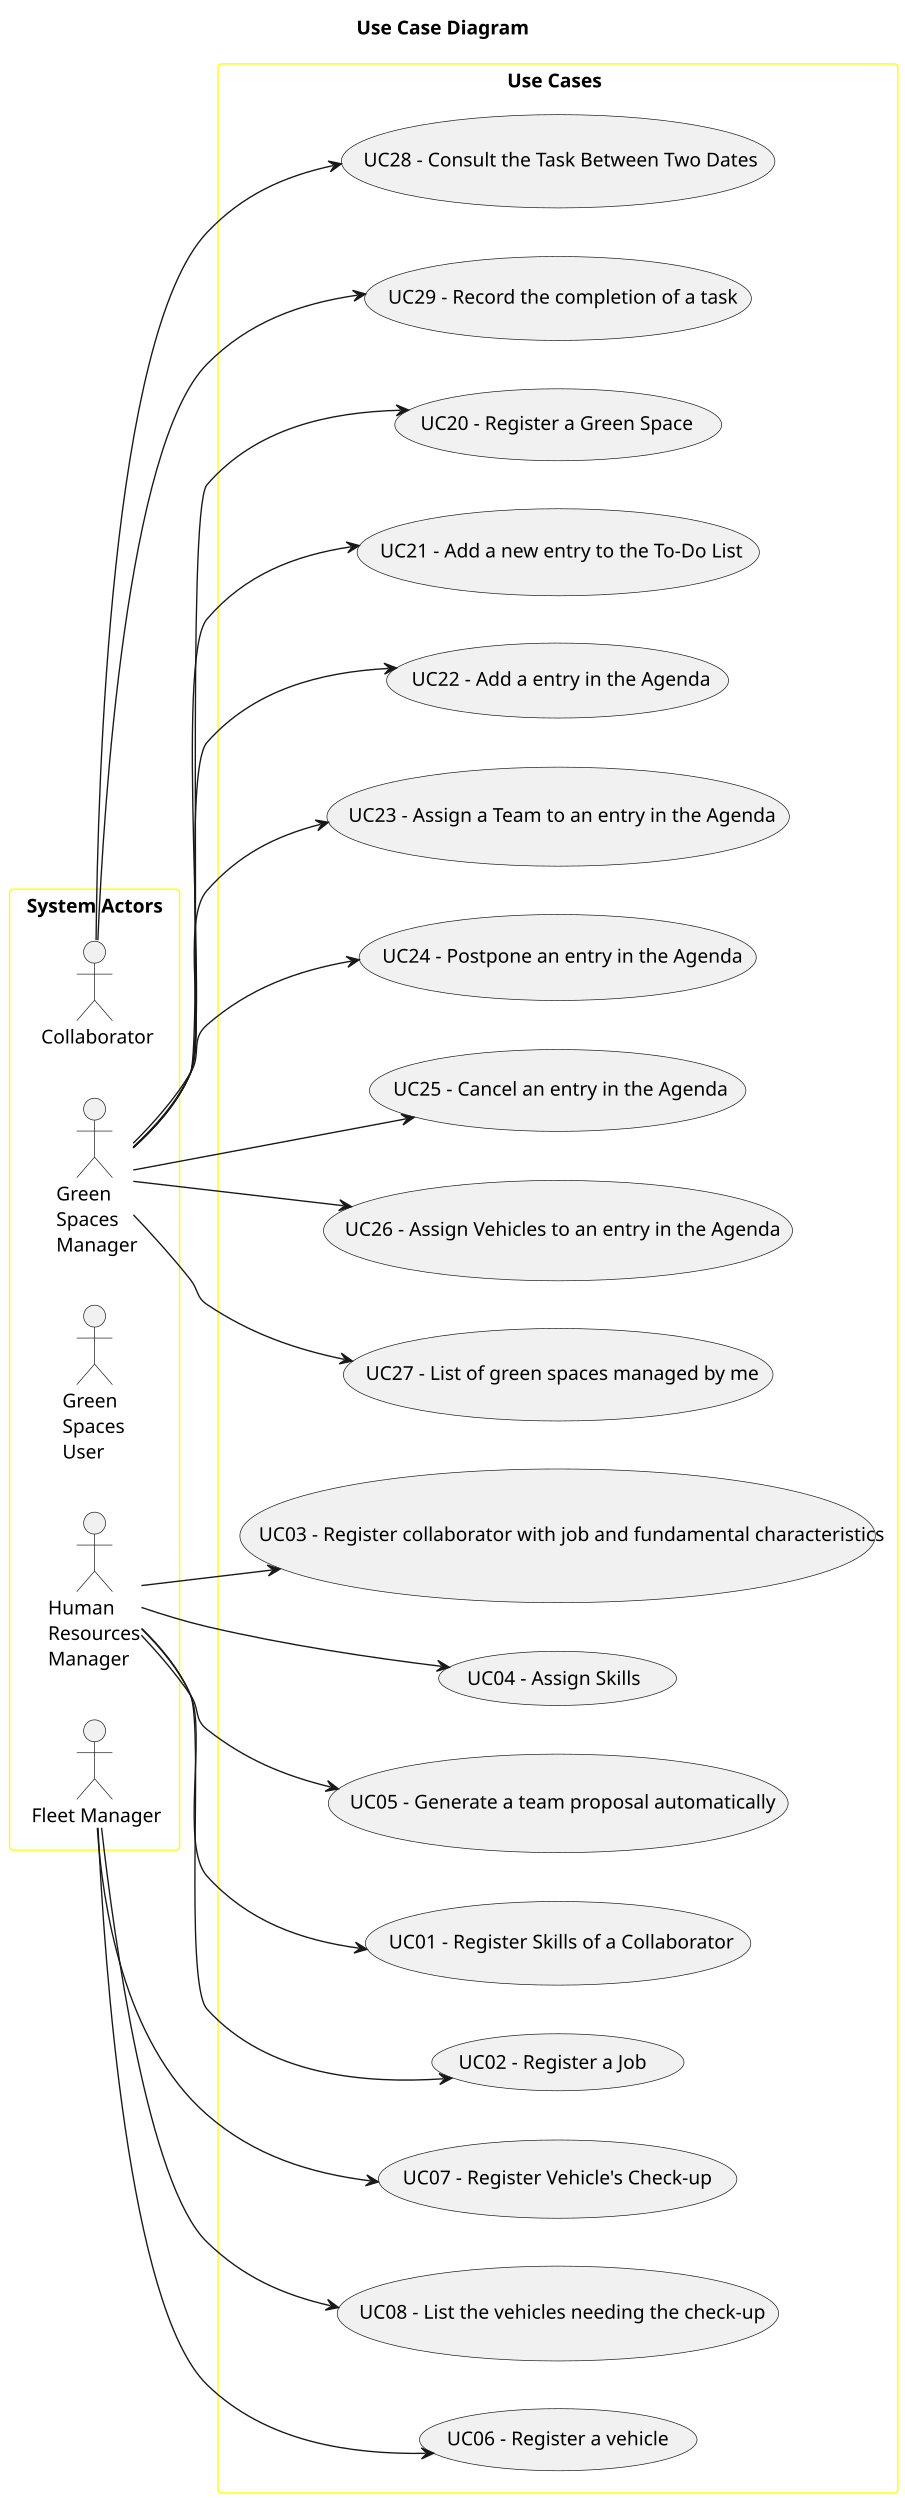
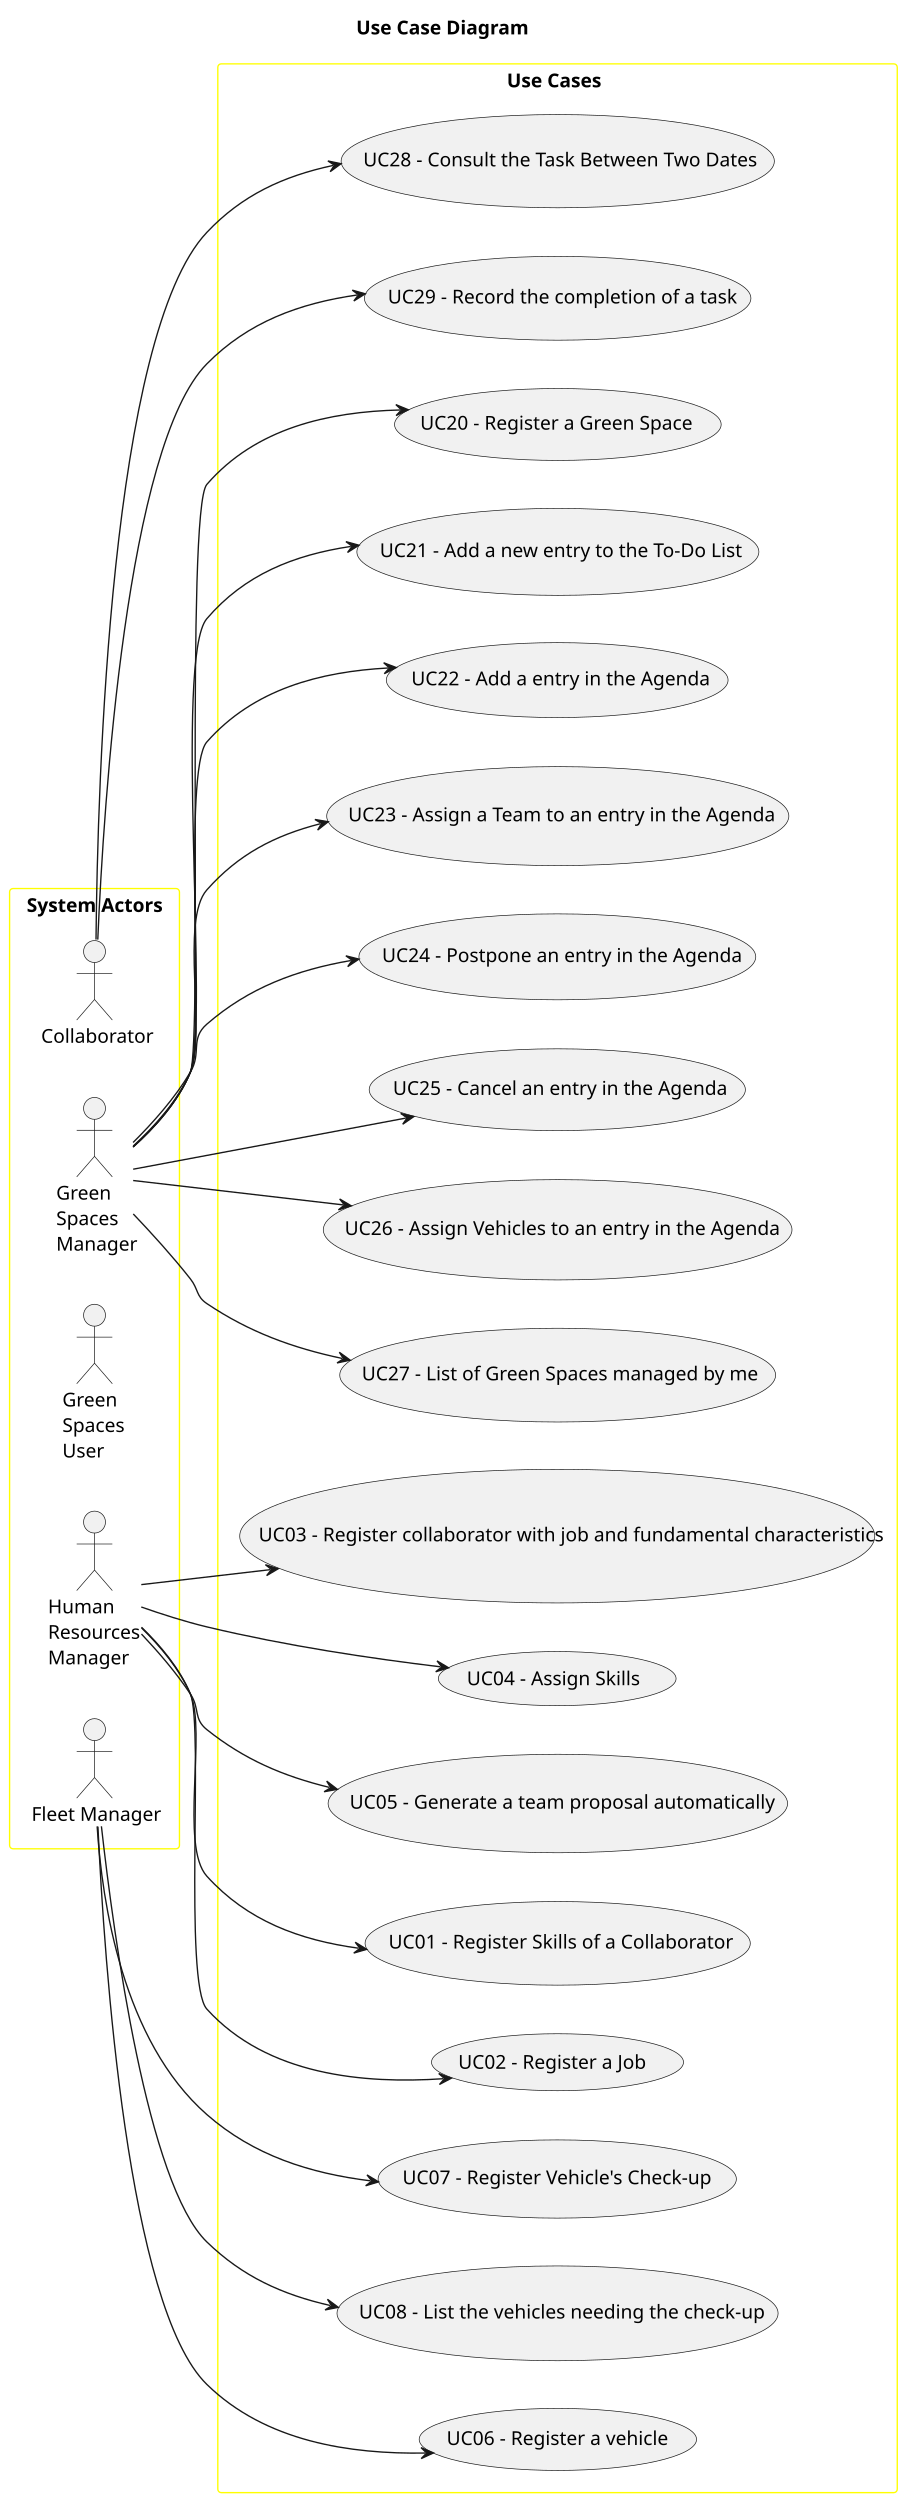
- <svg xmlns="http://www.w3.org/2000/svg" contentStyleType="text/css" height="1459.2px" preserveAspectRatio="none" style="width:528px;height:1459px;background:#FFFFFF;" version="1.1" viewBox="0 0 528 1459" width="528.8px" zoomAndPan="magnify">
+ <svg xmlns="http://www.w3.org/2000/svg" contentStyleType="text/css" height="1460px" preserveAspectRatio="none" style="width:528px;height:1460px;background:#FFFFFF;" version="1.1" viewBox="0 0 528 1460" width="528.8px" zoomAndPan="magnify">
  <defs />
  <g>
    <text fill="#000000" font-family="sans-serif" font-size="11.2" font-weight="bold" lengthAdjust="spacing" textLength="101.6" x="208" y="20.086">Use Case Diagram</text>
    <g id="cluster_actors">
      <rect fill="none" height="560.8" rx="2" ry="2" style="stroke:#FFFF00;stroke-width:0.8;" width="99.2" x="5.6" y="518.897" />
      <text fill="#000000" font-family="sans-serif" font-size="11.2" font-weight="bold" lengthAdjust="spacing" textLength="79.2" x="15.6" y="532.583">System Actors</text>
    </g>
    <g id="cluster_usecases">
-       <rect fill="none" height="1417.6" rx="2" ry="2" style="stroke:#FFFF00;stroke-width:0.8;" width="396.8" x="127.2" y="37.297" />
+       <rect fill="none" height="1418.4" rx="2" ry="2" style="stroke:#FFFF00;stroke-width:0.8;" width="396.8" x="127.2" y="37.297" />
      <text fill="#000000" font-family="sans-serif" font-size="11.2" font-weight="bold" lengthAdjust="spacing" textLength="59.2" x="296" y="50.983">Use Cases</text>
    </g>
    <g id="elem_Collaborator">
      <ellipse cx="55.2" cy="555.697" fill="#F1F1F1" rx="6.4" ry="6.4" style="stroke:#181818;stroke-width:0.4;" />
      <path d="M55.2,562.097 L55.2,583.697 M44.8,568.497 L65.6,568.497 M55.2,583.697 L44.8,595.697 M55.2,583.697 L65.6,595.697 " fill="none" style="stroke:#181818;stroke-width:0.4;" />
      <text fill="#000000" font-family="sans-serif" font-size="11.2" lengthAdjust="spacing" textLength="62.4" x="24" y="608.983">Collaborator</text>
    </g>
    <g id="elem_GSM">
      <ellipse cx="55.2" cy="647.297" fill="#F1F1F1" rx="6.4" ry="6.4" style="stroke:#181818;stroke-width:0.4;" />
      <path d="M55.2,653.697 L55.2,675.297 M44.8,660.097 L65.6,660.097 M55.2,675.297 L44.8,687.297 M55.2,675.297 L65.6,687.297 " fill="none" style="stroke:#181818;stroke-width:0.4;" />
      <text fill="#000000" font-family="sans-serif" font-size="11.2" lengthAdjust="spacing" textLength="32" x="32.8" y="700.583">Green</text>
      <text fill="#000000" font-family="sans-serif" font-size="11.2" lengthAdjust="spacing" textLength="37.6" x="32.8" y="715.48">Spaces</text>
      <text fill="#000000" font-family="sans-serif" font-size="11.2" lengthAdjust="spacing" textLength="44.8" x="32.8" y="730.377">Manager</text>
    </g>
    <g id="elem_GSU">
      <ellipse cx="55.2" cy="768.097" fill="#F1F1F1" rx="6.4" ry="6.4" style="stroke:#181818;stroke-width:0.4;" />
      <path d="M55.2,774.497 L55.2,796.097 M44.8,780.897 L65.6,780.897 M55.2,796.097 L44.8,808.097 M55.2,796.097 L65.6,808.097 " fill="none" style="stroke:#181818;stroke-width:0.4;" />
      <text fill="#000000" font-family="sans-serif" font-size="11.2" lengthAdjust="spacing" textLength="32" x="36.4" y="821.383">Green</text>
      <text fill="#000000" font-family="sans-serif" font-size="11.2" lengthAdjust="spacing" textLength="37.6" x="36.4" y="836.28">Spaces</text>
      <text fill="#000000" font-family="sans-serif" font-size="11.2" lengthAdjust="spacing" textLength="23.2" x="36.4" y="851.177">User</text>
    </g>
    <g id="elem_HRM">
      <ellipse cx="55.2" cy="888.897" fill="#F1F1F1" rx="6.4" ry="6.4" style="stroke:#181818;stroke-width:0.4;" />
      <path d="M55.2,895.297 L55.2,916.897 M44.8,901.697 L65.6,901.697 M55.2,916.897 L44.8,928.897 M55.2,916.897 L65.6,928.897 " fill="none" style="stroke:#181818;stroke-width:0.4;" />
      <text fill="#000000" font-family="sans-serif" font-size="11.2" lengthAdjust="spacing" textLength="35.2" x="28" y="942.183">Human</text>
      <text fill="#000000" font-family="sans-serif" font-size="11.2" lengthAdjust="spacing" textLength="54.4" x="28" y="957.08">Resources</text>
      <text fill="#000000" font-family="sans-serif" font-size="11.2" lengthAdjust="spacing" textLength="44.8" x="28" y="971.977">Manager</text>
    </g>
    <g id="elem_FM">
      <ellipse cx="55.2" cy="1010.097" fill="#F1F1F1" rx="6.4" ry="6.4" style="stroke:#181818;stroke-width:0.4;" />
      <path d="M55.2,1016.497 L55.2,1038.097 M44.8,1022.897 L65.6,1022.897 M55.2,1038.097 L44.8,1050.097 M55.2,1038.097 L65.6,1050.097 " fill="none" style="stroke:#181818;stroke-width:0.4;" />
      <text fill="#000000" font-family="sans-serif" font-size="11.2" lengthAdjust="spacing" textLength="73.6" x="18.4" y="1063.383">Fleet Manager</text>
    </g>
    <g id="elem_UC01">
-       <ellipse cx="325.691" cy="1134.115" fill="#F1F1F1" rx="112.491" ry="24.418" style="stroke:#181818;stroke-width:0.4;" />
-       <text fill="#000000" font-family="sans-serif" font-size="11.2" lengthAdjust="spacing" textLength="197.6" x="226.891" y="1137.152">UC01 - Register Skills of a Collaborator</text>
+       <ellipse cx="325.691" cy="1134.915" fill="#F1F1F1" rx="112.491" ry="24.418" style="stroke:#181818;stroke-width:0.4;" />
+       <text fill="#000000" font-family="sans-serif" font-size="11.2" lengthAdjust="spacing" textLength="197.6" x="226.891" y="1137.953">UC01 - Register Skills of a Collaborator</text>
    </g>
    <g id="elem_UC02">
-       <ellipse cx="325.584" cy="1203.534" fill="#F1F1F1" rx="73.584" ry="16.637" style="stroke:#181818;stroke-width:0.4;" />
-       <text fill="#000000" font-family="sans-serif" font-size="11.2" lengthAdjust="spacing" textLength="111.2" x="267.584" y="1207.377">UC02 - Register a Job</text>
+       <ellipse cx="325.584" cy="1204.334" fill="#F1F1F1" rx="73.584" ry="16.637" style="stroke:#181818;stroke-width:0.4;" />
+       <text fill="#000000" font-family="sans-serif" font-size="11.2" lengthAdjust="spacing" textLength="111.2" x="267.584" y="1208.177">UC02 - Register a Job</text>
    </g>
    <g id="elem_UC03">
-       <ellipse cx="325.429" cy="896.303" fill="#F1F1F1" rx="185.429" ry="39.006" style="stroke:#181818;stroke-width:0.4;" />
-       <text fill="#000000" font-family="sans-serif" font-size="11.2" lengthAdjust="spacing" textLength="348.8" x="151.029" y="899.34">UC03 - Register collaborator with job and fundamental characteristics</text>
+       <ellipse cx="325.429" cy="897.103" fill="#F1F1F1" rx="185.429" ry="39.006" style="stroke:#181818;stroke-width:0.4;" />
+       <text fill="#000000" font-family="sans-serif" font-size="11.2" lengthAdjust="spacing" textLength="348.8" x="151.029" y="900.14">UC03 - Register collaborator with job and fundamental characteristics</text>
    </g>
    <g id="elem_UC04">
-       <ellipse cx="325.415" cy="979.5" fill="#F1F1F1" rx="69.415" ry="15.803" style="stroke:#181818;stroke-width:0.4;" />
-       <text fill="#000000" font-family="sans-serif" font-size="11.2" lengthAdjust="spacing" textLength="100.8" x="272.615" y="983.343">UC04 - Assign Skills</text>
+       <ellipse cx="325.415" cy="980.3" fill="#F1F1F1" rx="69.415" ry="15.803" style="stroke:#181818;stroke-width:0.4;" />
+       <text fill="#000000" font-family="sans-serif" font-size="11.2" lengthAdjust="spacing" textLength="100.8" x="272.615" y="984.143">UC04 - Assign Skills</text>
    </g>
    <g id="elem_UC05">
-       <ellipse cx="325.772" cy="1052.451" fill="#F1F1F1" rx="134.172" ry="28.755" style="stroke:#181818;stroke-width:0.4;" />
-       <text fill="#000000" font-family="sans-serif" font-size="11.2" lengthAdjust="spacing" textLength="240" x="204.172" y="1055.489">UC05 - Generate a team proposal automatically</text>
+       <ellipse cx="325.772" cy="1053.251" fill="#F1F1F1" rx="134.172" ry="28.755" style="stroke:#181818;stroke-width:0.4;" />
+       <text fill="#000000" font-family="sans-serif" font-size="11.2" lengthAdjust="spacing" textLength="240" x="204.172" y="1056.289">UC05 - Generate a team proposal automatically</text>
    </g>
    <g id="elem_UC06">
-       <ellipse cx="325.795" cy="1423.816" fill="#F1F1F1" rx="80.995" ry="18.119" style="stroke:#181818;stroke-width:0.4;" />
-       <text fill="#000000" font-family="sans-serif" font-size="11.2" lengthAdjust="spacing" textLength="128.8" x="260.8" y="1427.075">UC06 - Register a vehicle</text>
+       <ellipse cx="325.795" cy="1424.616" fill="#F1F1F1" rx="80.995" ry="18.119" style="stroke:#181818;stroke-width:0.4;" />
+       <text fill="#000000" font-family="sans-serif" font-size="11.2" lengthAdjust="spacing" textLength="128.8" x="260.8" y="1427.875">UC06 - Register a vehicle</text>
    </g>
    <g id="elem_UC07">
-       <ellipse cx="325.425" cy="1271.742" fill="#F1F1F1" rx="104.625" ry="22.845" style="stroke:#181818;stroke-width:0.4;" />
-       <text fill="#000000" font-family="sans-serif" font-size="11.2" lengthAdjust="spacing" textLength="180.8" x="235.025" y="1274.779">UC07 - Register Vehicle's Check-up</text>
+       <ellipse cx="325.425" cy="1272.542" fill="#F1F1F1" rx="104.625" ry="22.845" style="stroke:#181818;stroke-width:0.4;" />
+       <text fill="#000000" font-family="sans-serif" font-size="11.2" lengthAdjust="spacing" textLength="180.8" x="235.025" y="1275.579">UC07 - Register Vehicle's Check-up</text>
    </g>
    <g id="elem_UC08">
-       <ellipse cx="325.611" cy="1350.179" fill="#F1F1F1" rx="128.81" ry="27.682" style="stroke:#181818;stroke-width:0.4;" />
-       <text fill="#000000" font-family="sans-serif" font-size="11.2" lengthAdjust="spacing" textLength="232" x="209.611" y="1353.216">UC08 - List the vehicles needing the check-up</text>
+       <ellipse cx="325.611" cy="1350.979" fill="#F1F1F1" rx="128.81" ry="27.682" style="stroke:#181818;stroke-width:0.4;" />
+       <text fill="#000000" font-family="sans-serif" font-size="11.2" lengthAdjust="spacing" textLength="232" x="209.611" y="1354.016">UC08 - List the vehicles needing the check-up</text>
    </g>
    <g id="elem_UC20">
      <ellipse cx="325.784" cy="247.894" fill="#F1F1F1" rx="95.384" ry="20.997" style="stroke:#181818;stroke-width:0.4;" />
      <text fill="#000000" font-family="sans-serif" font-size="11.2" lengthAdjust="spacing" textLength="160.8" x="245.384" y="250.931">UC20 - Register a Green Space</text>
    </g>
    <g id="elem_UC21">
      <ellipse cx="325.798" cy="322.296" fill="#F1F1F1" rx="117.397" ry="25.399" style="stroke:#181818;stroke-width:0.4;" />
      <text fill="#000000" font-family="sans-serif" font-size="11.2" lengthAdjust="spacing" textLength="208" x="221.798" y="325.334">UC21 - Add a new entry to the To-Do List</text>
    </g>
    <g id="elem_UC22">
      <ellipse cx="325.401" cy="397.177" fill="#F1F1F1" rx="99.801" ry="21.88" style="stroke:#181818;stroke-width:0.4;" />
      <text fill="#000000" font-family="sans-serif" font-size="11.2" lengthAdjust="spacing" textLength="170.4" x="240.201" y="400.215">UC22 - Add a entry in the Agenda</text>
    </g>
    <g id="elem_UC23">
      <ellipse cx="325.74" cy="476.605" fill="#F1F1F1" rx="134.94" ry="28.908" style="stroke:#181818;stroke-width:0.4;" />
      <text fill="#000000" font-family="sans-serif" font-size="11.2" lengthAdjust="spacing" textLength="244.8" x="203.34" y="479.642">UC23 - Assign a Team to an entry in the Agenda</text>
    </g>
    <g id="elem_UC24">
      <ellipse cx="325.485" cy="558.794" fill="#F1F1F1" rx="115.885" ry="25.097" style="stroke:#181818;stroke-width:0.4;" />
      <text fill="#000000" font-family="sans-serif" font-size="11.2" lengthAdjust="spacing" textLength="204.8" x="223.085" y="561.831">UC24 - Postpone an entry in the Agenda</text>
    </g>
    <g id="elem_UC25">
      <ellipse cx="325.46" cy="636.389" fill="#F1F1F1" rx="109.86" ry="23.892" style="stroke:#181818;stroke-width:0.4;" />
      <text fill="#000000" font-family="sans-serif" font-size="11.2" lengthAdjust="spacing" textLength="192" x="229.46" y="639.426">UC25 - Cancel an entry in the Agenda</text>
    </g>
    <g id="elem_UC26">
      <ellipse cx="325.661" cy="718.189" fill="#F1F1F1" rx="136.861" ry="29.292" style="stroke:#181818;stroke-width:0.4;" />
      <text fill="#000000" font-family="sans-serif" font-size="11.2" lengthAdjust="spacing" textLength="248.8" x="201.261" y="721.226">UC26 - Assign Vehicles to an entry in the Agenda</text>
    </g>
    <g id="elem_UC27">
-       <ellipse cx="325.775" cy="802.292" fill="#F1F1F1" rx="125.375" ry="26.995" style="stroke:#181818;stroke-width:0.4;" />
-       <text fill="#000000" font-family="sans-serif" font-size="11.2" lengthAdjust="spacing" textLength="224.8" x="213.375" y="805.329">UC27 - List of green spaces managed by me</text>
+       <ellipse cx="325.682" cy="803.073" fill="#F1F1F1" rx="127.282" ry="27.377" style="stroke:#181818;stroke-width:0.4;" />
+       <text fill="#000000" font-family="sans-serif" font-size="11.2" lengthAdjust="spacing" textLength="228.8" x="211.282" y="806.111">UC27 - List of Green Spaces managed by me</text>
    </g>
    <g id="elem_UC28">
      <ellipse cx="325.719" cy="94.121" fill="#F1F1F1" rx="126.519" ry="27.224" style="stroke:#181818;stroke-width:0.4;" />
      <text fill="#000000" font-family="sans-serif" font-size="11.2" lengthAdjust="spacing" textLength="227.2" x="212.119" y="97.158">UC28 - Consult the Task Between Two Dates</text>
    </g>
    <g id="elem_UC29">
      <ellipse cx="325.667" cy="174.19" fill="#F1F1F1" rx="112.867" ry="24.493" style="stroke:#181818;stroke-width:0.4;" />
      <text fill="#000000" font-family="sans-serif" font-size="11.2" lengthAdjust="spacing" textLength="198.4" x="226.467" y="177.228">UC29 - Record the completion of a task</text>
    </g>
    <g id="link_HRM_UC01">
-       <path d="M82.656,950.689 C93.408,961.209 104.776,974.681 111.2,989.297 C120.68,1010.873 104.984,1077.433 120.8,1094.897 C144.4,1120.961 174.861,1132.204 209.421,1136.948 " fill="none" id="HRM-to-UC01" style="stroke:#181818;stroke-width:0.8;" />
-       <polygon fill="#181818" points="214.176,1137.601,207.478,1133.451,210.213,1137.057,206.608,1139.792,214.176,1137.601" style="stroke:#181818;stroke-width:0.8;" />
+       <path d="M82.656,950.689 C93.416,961.209 104.784,974.673 111.2,989.297 C120.744,1011.033 104.872,1078.097 120.8,1095.697 C144.392,1121.769 174.852,1133.021 209.405,1137.757 " fill="none" id="HRM-to-UC01" style="stroke:#181818;stroke-width:0.8;" />
+       <polygon fill="#181818" points="214.16,1138.409,207.461,1134.261,210.197,1137.866,206.592,1140.601,214.16,1138.409" style="stroke:#181818;stroke-width:0.8;" />
    </g>
    <g id="link_HRM_UC02">
-       <path d="M82.632,950.297 C93.52,960.833 105.008,974.425 111.2,989.297 C119.04,1008.113 107.12,1157.385 120.8,1172.497 C155.904,1211.281 212.531,1216.292 258.827,1213.172 " fill="none" id="HRM-to-UC02" style="stroke:#181818;stroke-width:0.8;" />
-       <polygon fill="#181818" points="263.616,1212.849,256.217,1210.14,259.625,1213.118,256.647,1216.526,263.616,1212.849" style="stroke:#181818;stroke-width:0.8;" />
+       <path d="M82.632,950.297 C93.528,960.833 105.008,974.425 111.2,989.297 C119.072,1008.193 107.064,1158.121 120.8,1173.297 C155.904,1212.081 212.531,1217.101 258.827,1213.973 " fill="none" id="HRM-to-UC02" style="stroke:#181818;stroke-width:0.8;" />
+       <polygon fill="#181818" points="263.616,1213.649,256.217,1210.941,259.625,1213.918,256.648,1217.327,263.616,1213.649" style="stroke:#181818;stroke-width:0.8;" />
    </g>
    <g id="link_HRM_UC03">
-       <path d="M82.512,925.345 C102.576,922.953 127.218,920.016 158.674,916.272 " fill="none" id="HRM-to-UC03" style="stroke:#181818;stroke-width:0.8;" />
-       <polygon fill="#181818" points="163.44,915.705,155.912,913.378,159.468,916.178,156.669,919.733,163.44,915.705" style="stroke:#181818;stroke-width:0.8;" />
+       <path d="M82.512,925.417 C102.376,923.113 126.632,920.298 157.736,916.69 " fill="none" id="HRM-to-UC03" style="stroke:#181818;stroke-width:0.8;" />
+       <polygon fill="#181818" points="162.504,916.137,154.983,913.788,158.531,916.598,155.721,920.145,162.504,916.137" style="stroke:#181818;stroke-width:0.8;" />
    </g>
    <g id="link_HRM_UC04">
-       <path d="M82.528,938.089 C94.152,942.009 108.032,946.313 120.8,949.297 C167.704,960.241 216.868,967.498 257.491,972.466 " fill="none" id="HRM-to-UC04" style="stroke:#181818;stroke-width:0.8;" />
-       <polygon fill="#181818" points="262.256,973.049,255.498,968.999,258.286,972.563,254.721,975.351,262.256,973.049" style="stroke:#181818;stroke-width:0.8;" />
+       <path d="M82.496,938.489 C94.112,942.569 108,947.033 120.8,950.097 C167.552,961.281 216.603,968.522 257.227,973.426 " fill="none" id="HRM-to-UC04" style="stroke:#181818;stroke-width:0.8;" />
+       <polygon fill="#181818" points="261.992,974.001,255.227,969.961,258.021,973.521,254.46,976.315,261.992,974.001" style="stroke:#181818;stroke-width:0.8;" />
    </g>
    <g id="link_HRM_UC05">
-       <path d="M82.52,954.337 C92.256,964.657 102.92,976.993 111.2,989.297 C116.704,997.481 113.048,1003.209 120.8,1009.297 C142.792,1026.577 165.423,1036.231 192.815,1042.863 " fill="none" id="HRM-to-UC05" style="stroke:#181818;stroke-width:0.8;" />
-       <polygon fill="#181818" points="197.48,1043.993,191.235,1039.188,193.592,1043.052,189.729,1045.409,197.48,1043.993" style="stroke:#181818;stroke-width:0.8;" />
+       <path d="M82.616,954.273 C92.368,964.585 103.016,976.937 111.2,989.297 C116.824,997.785 112.84,1003.745 120.8,1010.097 C142.592,1027.481 165.065,1037.184 192.361,1043.84 " fill="none" id="HRM-to-UC05" style="stroke:#181818;stroke-width:0.8;" />
+       <polygon fill="#181818" points="197.024,1044.977,190.787,1040.162,193.138,1044.029,189.271,1046.38,197.024,1044.977" style="stroke:#181818;stroke-width:0.8;" />
    </g>
    <g id="link_FM_UC06">
-       <path d="M57.208,1066.657 C60.88,1145.433 74.68,1346.673 120.8,1391.697 C155.112,1425.193 204.457,1432.505 248.345,1431.769 " fill="none" id="FM-to-UC06" style="stroke:#181818;stroke-width:0.8;" />
-       <polygon fill="#181818" points="253.144,1431.689,245.891,1428.61,249.145,1431.756,245.999,1435.009,253.144,1431.689" style="stroke:#181818;stroke-width:0.8;" />
+       <path d="M57.192,1066.729 C60.848,1145.673 74.592,1347.369 120.8,1392.497 C155.104,1426.001 204.449,1433.304 248.337,1432.576 " fill="none" id="FM-to-UC06" style="stroke:#181818;stroke-width:0.8;" />
+       <polygon fill="#181818" points="253.136,1432.497,245.884,1429.417,249.137,1432.563,245.99,1435.816,253.136,1432.497" style="stroke:#181818;stroke-width:0.8;" />
    </g>
    <g id="link_FM_UC07">
-       <path d="M56.792,1066.857 C59.728,1111.353 71.968,1191.329 120.8,1234.097 C148.096,1258.001 180.742,1268.313 216.07,1272.761 " fill="none" id="FM-to-UC07" style="stroke:#181818;stroke-width:0.8;" />
-       <polygon fill="#181818" points="220.832,1273.361,214.088,1269.286,216.863,1272.861,213.289,1275.636,220.832,1273.361" style="stroke:#181818;stroke-width:0.8;" />
+       <path d="M56.728,1066.601 C59.568,1111.201 71.68,1191.825 120.8,1234.897 C148.152,1258.881 180.909,1269.19 216.317,1273.614 " fill="none" id="FM-to-UC07" style="stroke:#181818;stroke-width:0.8;" />
+       <polygon fill="#181818" points="221.08,1274.209,214.332,1270.141,217.111,1273.713,213.539,1276.492,221.08,1274.209" style="stroke:#181818;stroke-width:0.8;" />
    </g>
    <g id="link_FM_UC08">
-       <path d="M59.264,1066.713 C66.56,1131.417 86.312,1275.081 120.8,1308.497 C141.568,1328.617 164.592,1339.166 192.88,1345.614 " fill="none" id="FM-to-UC08" style="stroke:#181818;stroke-width:0.8;" />
-       <polygon fill="#181818" points="197.56,1346.681,191.251,1341.961,193.66,1345.792,189.829,1348.201,197.56,1346.681" style="stroke:#181818;stroke-width:0.8;" />
+       <path d="M59.224,1066.553 C66.472,1131.329 86.184,1275.729 120.8,1309.297 C141.56,1329.425 164.584,1339.974 192.872,1346.422 " fill="none" id="FM-to-UC08" style="stroke:#181818;stroke-width:0.8;" />
+       <polygon fill="#181818" points="197.552,1347.489,191.243,1342.769,193.652,1346.6,189.821,1349.009,197.552,1347.489" style="stroke:#181818;stroke-width:0.8;" />
    </g>
    <g id="link_GSM_UC20">
      <path d="M77.64,669.961 C89.936,658.937 104.232,643.425 111.2,626.097 C118.32,608.401 108.312,297.313 120.8,282.897 C149.336,249.961 191.801,240.445 233.657,239.429 " fill="none" id="GSM-to-UC20" style="stroke:#181818;stroke-width:0.8;" />
      <polygon fill="#181818" points="238.456,239.313,231.18,236.288,234.457,239.41,231.336,242.687,238.456,239.313" style="stroke:#181818;stroke-width:0.8;" />
    </g>
    <g id="link_GSM_UC21">
      <path d="M77.872,669.681 C90.088,658.673 104.208,643.265 111.2,626.097 C122.304,598.833 101.64,383.649 120.8,361.297 C142.864,335.553 171.478,324.148 204.87,319.116 " fill="none" id="GSM-to-UC21" style="stroke:#181818;stroke-width:0.8;" />
      <polygon fill="#181818" points="209.616,318.401,202.019,316.31,205.661,318.997,202.973,322.638,209.616,318.401" style="stroke:#181818;stroke-width:0.8;" />
    </g>
    <g id="link_GSM_UC22">
      <path d="M77.792,669.649 C89.968,658.625 104.096,643.217 111.2,626.097 C119.424,606.289 106.608,449.377 120.8,433.297 C147.984,402.489 186.743,392.268 226.639,390.108 " fill="none" id="GSM-to-UC22" style="stroke:#181818;stroke-width:0.8;" />
      <polygon fill="#181818" points="231.432,389.849,224.07,387.043,227.438,390.065,224.416,393.433,231.432,389.849" style="stroke:#181818;stroke-width:0.8;" />
    </g>
    <g id="link_GSM_UC23">
      <path d="M77.816,669.289 C89.848,658.241 103.808,642.937 111.2,626.097 C120.744,604.361 105.04,537.449 120.8,519.697 C139.184,498.985 160.151,487.988 187.031,481.076 " fill="none" id="GSM-to-UC23" style="stroke:#181818;stroke-width:0.8;" />
      <polygon fill="#181818" points="191.68,479.881,183.91,478.575,187.806,480.877,185.504,484.773,191.68,479.881" style="stroke:#181818;stroke-width:0.8;" />
    </g>
    <g id="link_GSM_UC24">
      <path d="M77.72,667.209 C88.976,656.057 102.208,641.313 111.2,626.097 C117.896,614.769 110.864,606.721 120.8,598.097 C145.304,576.809 173.063,566.47 204.895,560.942 " fill="none" id="GSM-to-UC24" style="stroke:#181818;stroke-width:0.8;" />
      <polygon fill="#181818" points="209.624,560.121,201.983,558.2,205.683,560.805,203.078,564.506,209.624,560.121" style="stroke:#181818;stroke-width:0.8;" />
    </g>
    <g id="link_GSM_UC25">
      <path d="M77.768,682.817 C113.08,676.193 179.906,663.661 236.962,652.965 " fill="none" id="GSM-to-UC25" style="stroke:#181818;stroke-width:0.8;" />
      <polygon fill="#181818" points="241.68,652.081,234.014,650.262,237.749,652.818,235.193,656.553,241.68,652.081" style="stroke:#181818;stroke-width:0.8;" />
    </g>
    <g id="link_GSM_UC26">
      <path d="M77.768,689.425 C105.832,692.681 152.008,698.039 200.376,703.655 " fill="none" id="GSM-to-UC26" style="stroke:#181818;stroke-width:0.8;" />
      <polygon fill="#181818" points="205.144,704.209,198.361,700.2,201.171,703.747,197.623,706.557,205.144,704.209" style="stroke:#181818;stroke-width:0.8;" />
    </g>
    <g id="link_GSM_UC27">
-       <path d="M77.832,708.953 C88.352,719.985 100.88,733.761 111.2,746.897 C115.952,752.945 114.408,757.017 120.8,761.297 C145.784,778.025 171.387,787.222 200.915,793.318 " fill="none" id="GSM-to-UC27" style="stroke:#181818;stroke-width:0.8;" />
-       <polygon fill="#181818" points="205.616,794.289,199.212,789.699,201.699,793.48,197.918,795.967,205.616,794.289" style="stroke:#181818;stroke-width:0.8;" />
+       <path d="M77.832,708.953 C88.352,719.985 100.88,733.761 111.2,746.897 C115.952,752.945 114.416,757.001 120.8,761.297 C145.472,777.889 170.65,787.111 199.842,793.343 " fill="none" id="GSM-to-UC27" style="stroke:#181818;stroke-width:0.8;" />
+       <polygon fill="#181818" points="204.536,794.345,198.163,789.712,200.624,793.51,196.827,795.971,204.536,794.345" style="stroke:#181818;stroke-width:0.8;" />
    </g>
    <g id="link_Collaborator_UC28">
      <path d="M56.072,548.673 C56.952,457.033 64.456,195.321 120.8,135.697 C141.344,113.961 165.228,102.943 194.5,96.615 " fill="none" id="Collaborator-to-UC28" style="stroke:#181818;stroke-width:0.8;" />
      <polygon fill="#181818" points="199.192,95.601,191.478,93.995,195.282,96.446,192.831,100.25,199.192,95.601" style="stroke:#181818;stroke-width:0.8;" />
    </g>
    <g id="link_Collaborator_UC29">
      <path d="M57.104,548.721 C60.56,468.337 73.944,259.905 120.8,212.497 C144.992,188.017 174.777,177.142 208.561,172.27 " fill="none" id="Collaborator-to-UC29" style="stroke:#181818;stroke-width:0.8;" />
      <polygon fill="#181818" points="213.312,171.585,205.729,169.445,209.353,172.156,206.643,175.78,213.312,171.585" style="stroke:#181818;stroke-width:0.8;" />
    </g>
  </g>
</svg>
